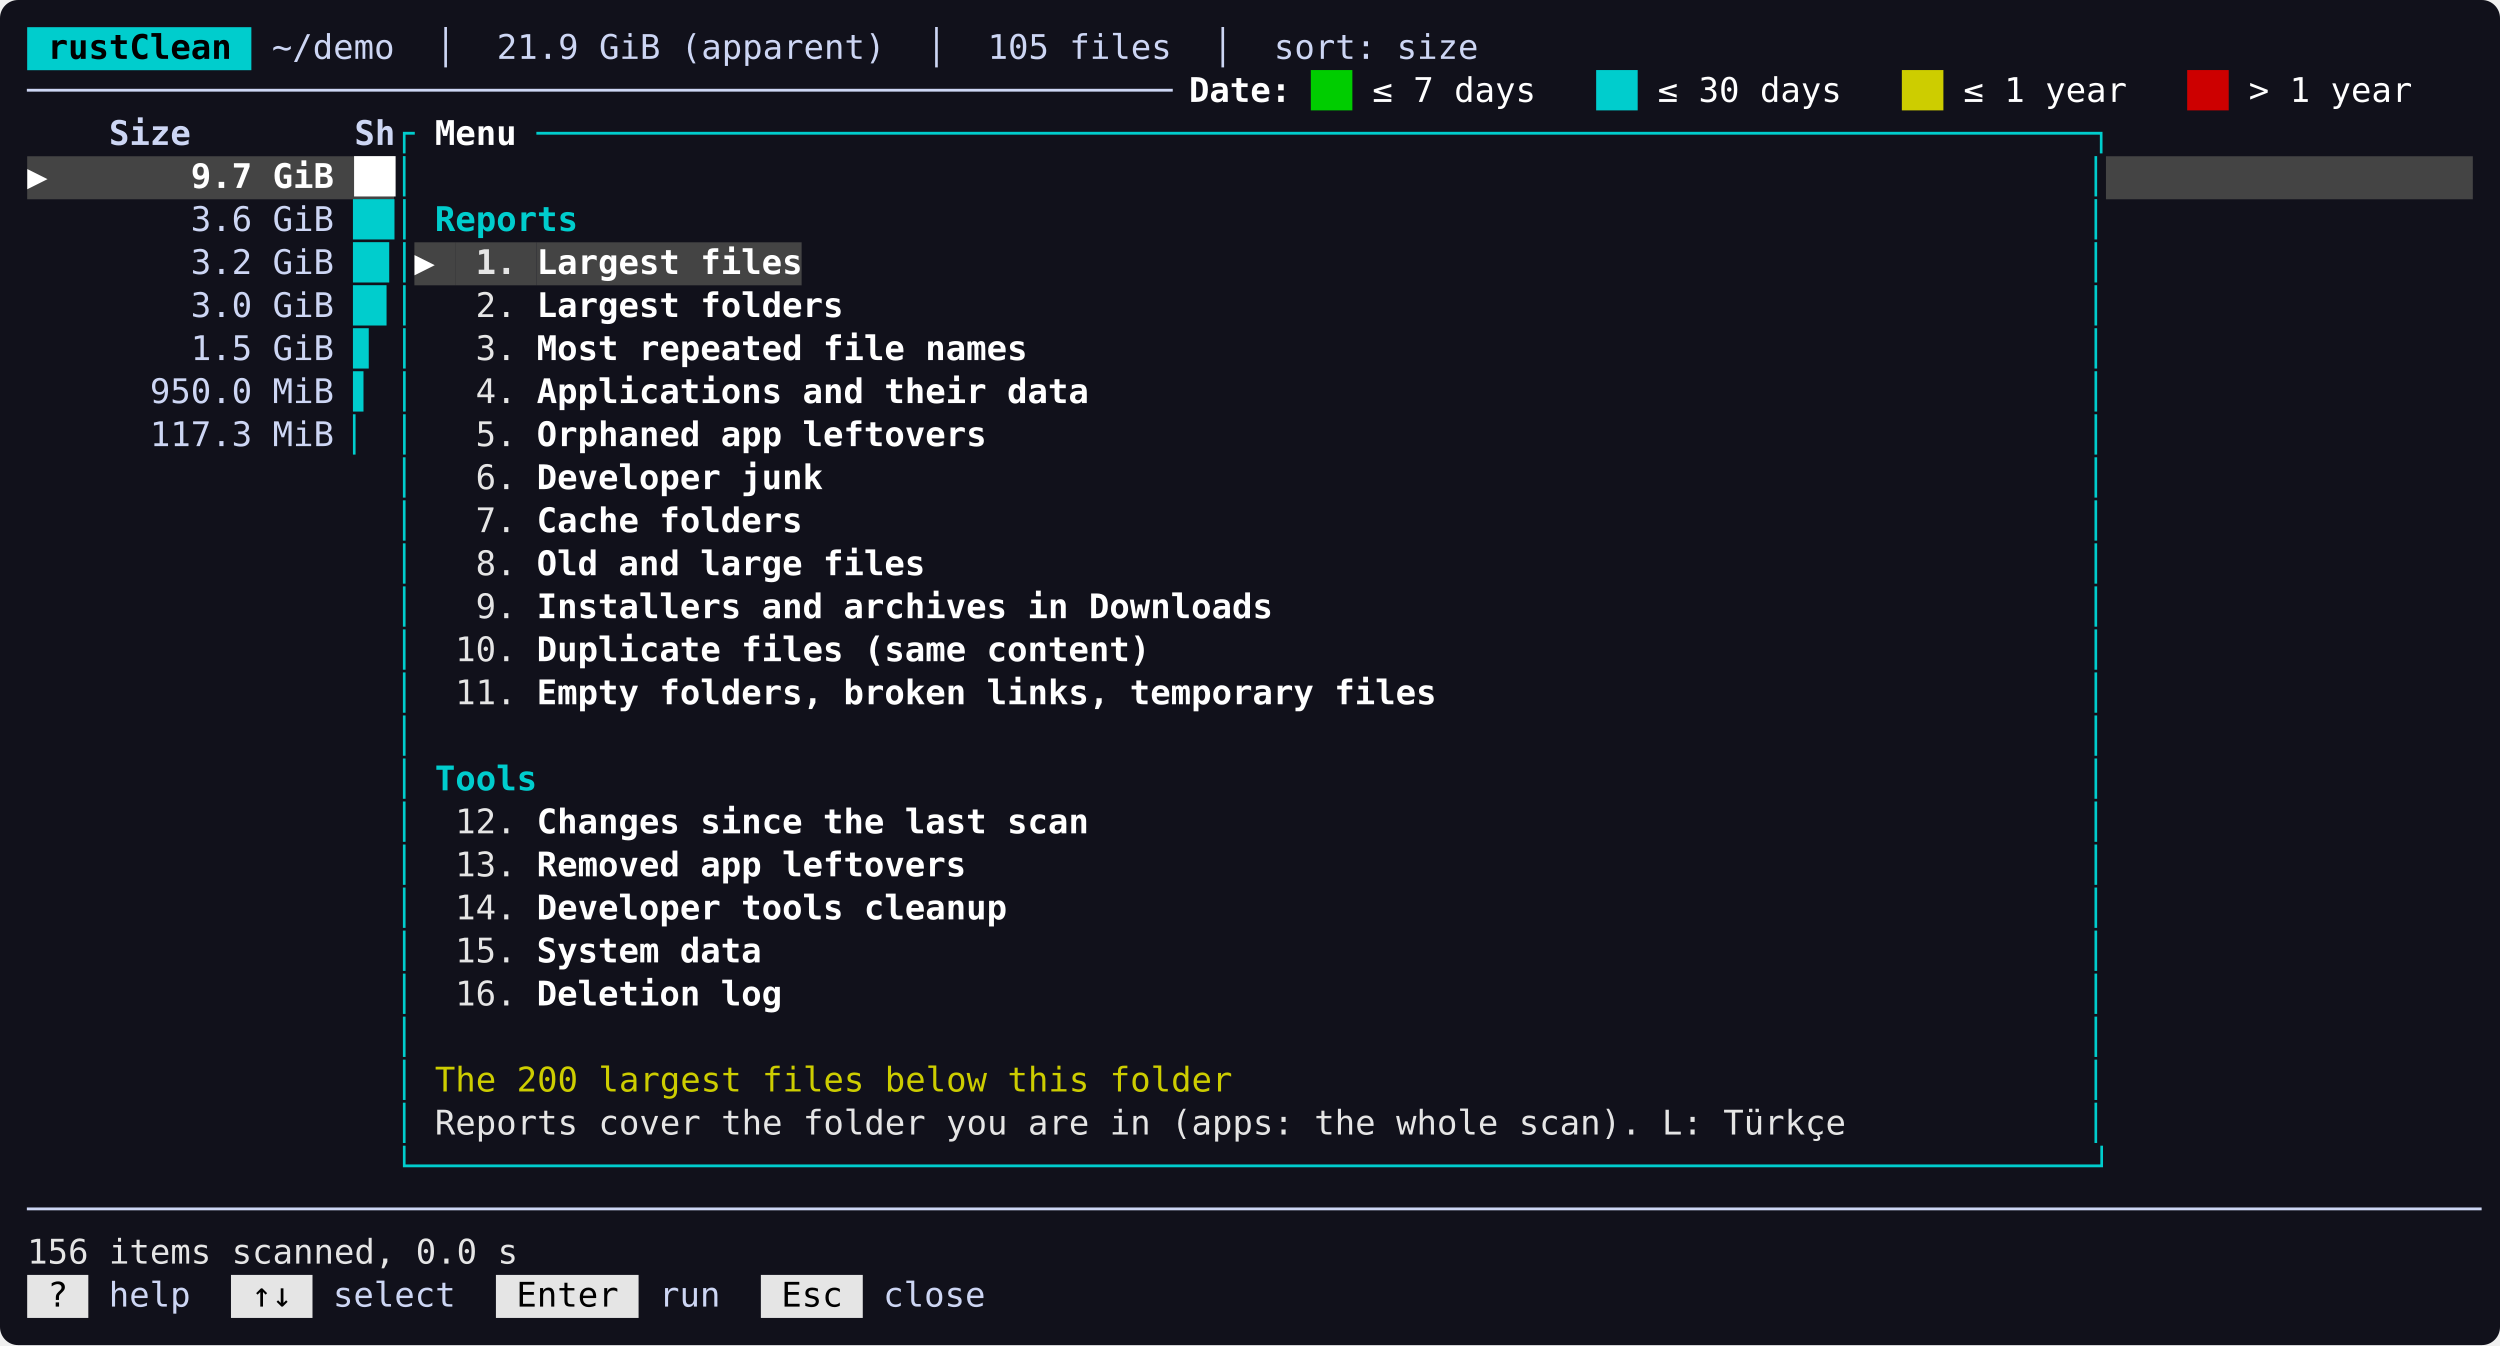
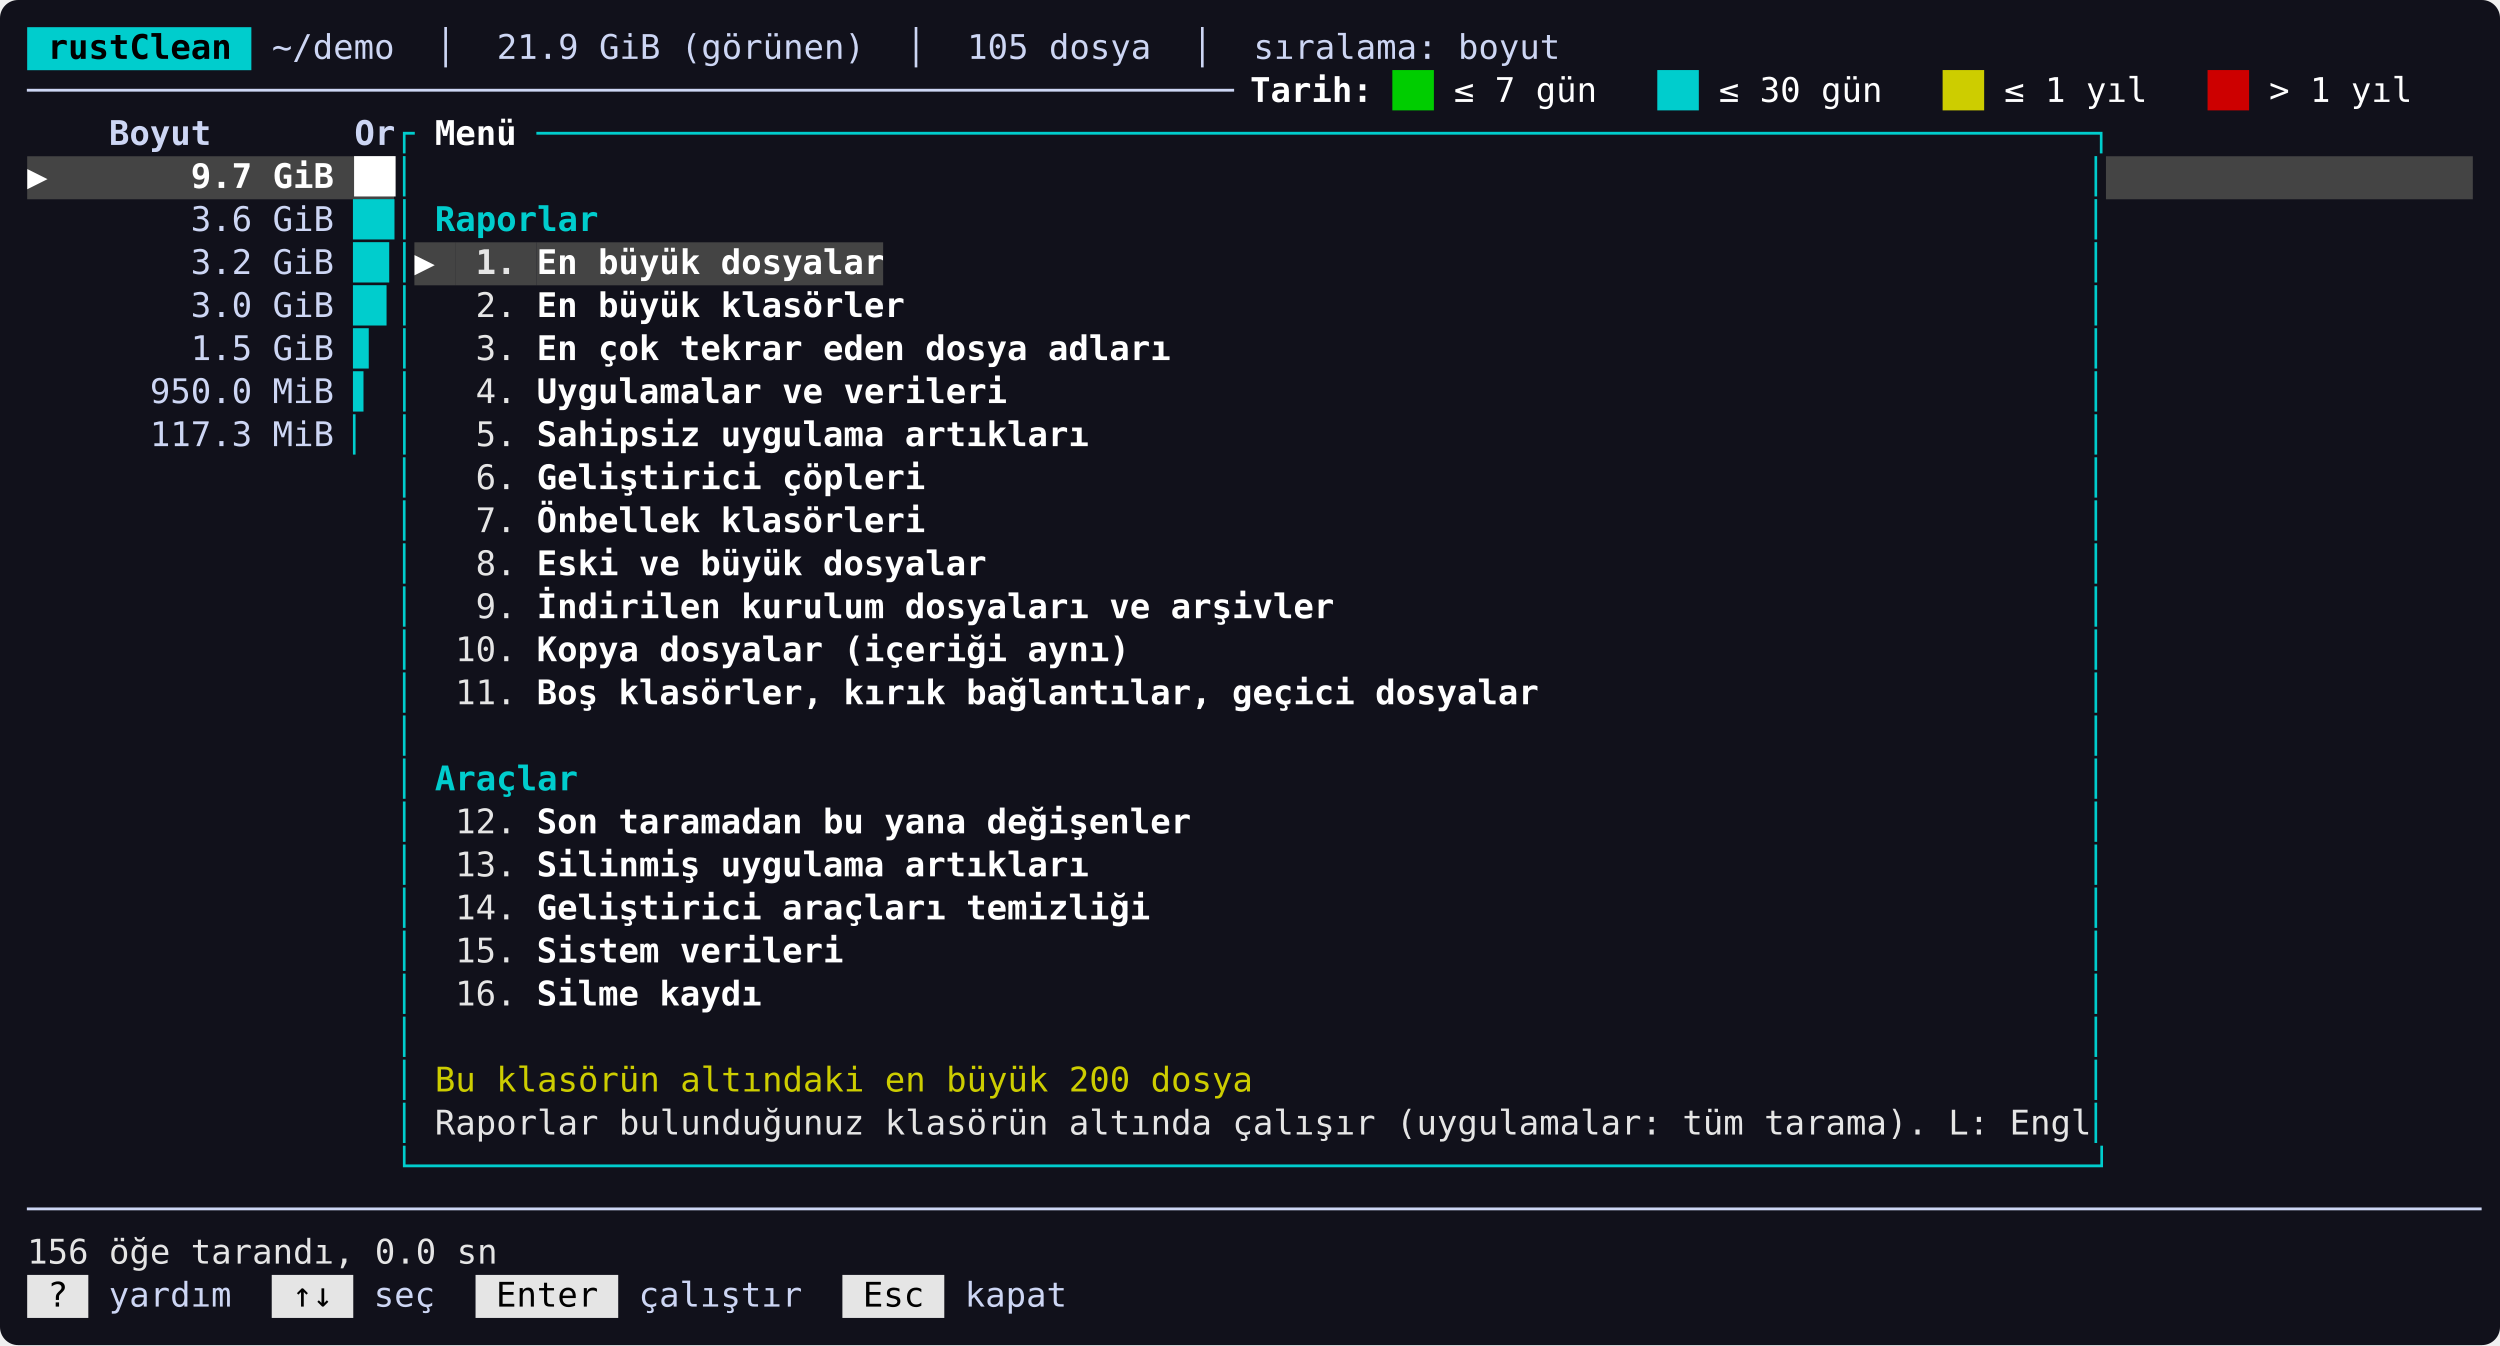
<svg xmlns="http://www.w3.org/2000/svg" width="1104" height="594" viewBox="0 0 1104 594">
  <rect width="100%" height="100%" rx="8" fill="#11111b" />
  <g transform="translate(12,12)" font-family="SFMono-Regular,Menlo,Consolas,monospace" font-size="15">
    <rect x="0.0" y="0.0" width="99.0" height="19.0" fill="#00cdcd" />
    <text x="0.0" y="14.0" fill="#000000" font-weight="bold" xml:space="preserve" textLength="99.0" lengthAdjust="spacingAndGlyphs"> rustClean </text>
-     <text x="99.0" y="14.0" fill="#cdd6f4" xml:space="preserve" textLength="981.0" lengthAdjust="spacingAndGlyphs"> ~/demo  │  21.9 GiB (apparent)  │  105 files  │  sort: size                                                 </text>
-     <text x="0.0" y="33.0" fill="#cdd6f4" xml:space="preserve" textLength="504.0" lengthAdjust="spacingAndGlyphs">────────────────────────────────────────────────────────</text>
-     <text x="504.0" y="33.0" fill="#ffffff" font-weight="bold" xml:space="preserve" textLength="63.0" lengthAdjust="spacingAndGlyphs"> Date: </text>
-     <text x="567.0" y="33.0" fill="#00cd00" xml:space="preserve" textLength="18.0" lengthAdjust="spacingAndGlyphs">██</text>
-     <text x="585.0" y="33.0" fill="#ffffff" xml:space="preserve" textLength="108.0" lengthAdjust="spacingAndGlyphs"> ≤ 7 days   </text>
-     <text x="693.0" y="33.0" fill="#00cdcd" xml:space="preserve" textLength="18.0" lengthAdjust="spacingAndGlyphs">██</text>
-     <text x="711.0" y="33.0" fill="#ffffff" xml:space="preserve" textLength="117.0" lengthAdjust="spacingAndGlyphs"> ≤ 30 days   </text>
-     <text x="828.0" y="33.0" fill="#cdcd00" xml:space="preserve" textLength="18.0" lengthAdjust="spacingAndGlyphs">██</text>
-     <text x="846.0" y="33.0" fill="#ffffff" xml:space="preserve" textLength="108.0" lengthAdjust="spacingAndGlyphs"> ≤ 1 year   </text>
-     <text x="954.0" y="33.0" fill="#cd0000" xml:space="preserve" textLength="18.0" lengthAdjust="spacingAndGlyphs">██</text>
-     <text x="972.0" y="33.0" fill="#ffffff" xml:space="preserve" textLength="108.0" lengthAdjust="spacingAndGlyphs"> &gt; 1 year   </text>
-     <text x="0.0" y="52.0" fill="#cdd6f4" font-weight="bold" xml:space="preserve" textLength="162.0" lengthAdjust="spacingAndGlyphs">    Size        Sh</text>
+     <text x="99.0" y="14.0" fill="#cdd6f4" xml:space="preserve" textLength="981.0" lengthAdjust="spacingAndGlyphs"> ~/demo  │  21.9 GiB (görünen)  │  105 dosya  │  sıralama: boyut                                             </text>
+     <text x="0.0" y="33.0" fill="#cdd6f4" xml:space="preserve" textLength="531.0" lengthAdjust="spacingAndGlyphs">───────────────────────────────────────────────────────────</text>
+     <text x="531.0" y="33.0" fill="#ffffff" font-weight="bold" xml:space="preserve" textLength="72.0" lengthAdjust="spacingAndGlyphs"> Tarih: </text>
+     <text x="603.0" y="33.0" fill="#00cd00" xml:space="preserve" textLength="18.0" lengthAdjust="spacingAndGlyphs">██</text>
+     <text x="621.0" y="33.0" fill="#ffffff" xml:space="preserve" textLength="99.0" lengthAdjust="spacingAndGlyphs"> ≤ 7 gün   </text>
+     <text x="720.0" y="33.0" fill="#00cdcd" xml:space="preserve" textLength="18.0" lengthAdjust="spacingAndGlyphs">██</text>
+     <text x="738.0" y="33.0" fill="#ffffff" xml:space="preserve" textLength="108.0" lengthAdjust="spacingAndGlyphs"> ≤ 30 gün   </text>
+     <text x="846.0" y="33.0" fill="#cdcd00" xml:space="preserve" textLength="18.0" lengthAdjust="spacingAndGlyphs">██</text>
+     <text x="864.0" y="33.0" fill="#ffffff" xml:space="preserve" textLength="99.0" lengthAdjust="spacingAndGlyphs"> ≤ 1 yıl   </text>
+     <text x="963.0" y="33.0" fill="#cd0000" xml:space="preserve" textLength="18.0" lengthAdjust="spacingAndGlyphs">██</text>
+     <text x="981.0" y="33.0" fill="#ffffff" xml:space="preserve" textLength="99.0" lengthAdjust="spacingAndGlyphs"> &gt; 1 yıl   </text>
+     <text x="0.0" y="52.0" fill="#cdd6f4" font-weight="bold" xml:space="preserve" textLength="162.0" lengthAdjust="spacingAndGlyphs">    Boyut       Or</text>
    <text x="162.0" y="52.0" fill="#00cdcd" xml:space="preserve" textLength="9.0" lengthAdjust="spacingAndGlyphs">┌</text>
-     <text x="171.0" y="52.0" fill="#ffffff" font-weight="bold" xml:space="preserve" textLength="54.0" lengthAdjust="spacingAndGlyphs"> Menu </text>
+     <text x="171.0" y="52.0" fill="#ffffff" font-weight="bold" xml:space="preserve" textLength="54.0" lengthAdjust="spacingAndGlyphs"> Menü </text>
    <text x="225.0" y="52.0" fill="#00cdcd" xml:space="preserve" textLength="693.0" lengthAdjust="spacingAndGlyphs">────────────────────────────────────────────────────────────────────────────┐</text>
    <rect x="0.0" y="57.0" width="162.0" height="19.0" fill="#444444" />
    <text x="0.0" y="71.0" fill="#ffffff" font-weight="bold" xml:space="preserve" textLength="162.0" lengthAdjust="spacingAndGlyphs">▶       9.7 GiB ██</text>
    <text x="162.0" y="71.0" fill="#00cdcd" xml:space="preserve" textLength="9.0" lengthAdjust="spacingAndGlyphs">│</text>
    <text x="909.0" y="71.0" fill="#00cdcd" xml:space="preserve" textLength="9.0" lengthAdjust="spacingAndGlyphs">│</text>
    <rect x="918.0" y="57.0" width="162.0" height="19.0" fill="#444444" />
    <text x="0.0" y="90.0" fill="#cdd6f4" xml:space="preserve" textLength="144.0" lengthAdjust="spacingAndGlyphs">        3.6 GiB </text>
    <text x="144.0" y="90.0" fill="#00cdcd" xml:space="preserve" textLength="27.0" lengthAdjust="spacingAndGlyphs">██│</text>
-     <text x="171.0" y="90.0" fill="#00cdcd" font-weight="bold" xml:space="preserve" textLength="72.0" lengthAdjust="spacingAndGlyphs"> Reports</text>
+     <text x="171.0" y="90.0" fill="#00cdcd" font-weight="bold" xml:space="preserve" textLength="81.0" lengthAdjust="spacingAndGlyphs"> Raporlar</text>
    <text x="909.0" y="90.0" fill="#00cdcd" xml:space="preserve" textLength="9.0" lengthAdjust="spacingAndGlyphs">│</text>
    <text x="0.0" y="109.0" fill="#cdd6f4" xml:space="preserve" textLength="144.0" lengthAdjust="spacingAndGlyphs">        3.2 GiB </text>
    <text x="144.0" y="109.0" fill="#00cdcd" xml:space="preserve" textLength="27.0" lengthAdjust="spacingAndGlyphs">█▊│</text>
    <rect x="171.0" y="95.0" width="18.0" height="19.0" fill="#444444" />
    <text x="171.0" y="109.0" fill="#ffffff" font-weight="bold" xml:space="preserve" textLength="18.0" lengthAdjust="spacingAndGlyphs">▶ </text>
    <rect x="189.0" y="95.0" width="36.0" height="19.0" fill="#444444" />
    <text x="189.0" y="109.0" fill="#e5e5e5" font-weight="bold" xml:space="preserve" textLength="36.0" lengthAdjust="spacingAndGlyphs"> 1. </text>
-     <rect x="225.0" y="95.0" width="117.0" height="19.0" fill="#444444" />
-     <text x="225.0" y="109.0" fill="#ffffff" font-weight="bold" xml:space="preserve" textLength="117.0" lengthAdjust="spacingAndGlyphs">Largest files</text>
+     <rect x="225.0" y="95.0" width="153.0" height="19.0" fill="#444444" />
+     <text x="225.0" y="109.0" fill="#ffffff" font-weight="bold" xml:space="preserve" textLength="153.0" lengthAdjust="spacingAndGlyphs">En büyük dosyalar</text>
    <text x="909.0" y="109.0" fill="#00cdcd" xml:space="preserve" textLength="9.0" lengthAdjust="spacingAndGlyphs">│</text>
    <text x="0.0" y="128.0" fill="#cdd6f4" xml:space="preserve" textLength="144.0" lengthAdjust="spacingAndGlyphs">        3.0 GiB </text>
    <text x="144.0" y="128.0" fill="#00cdcd" xml:space="preserve" textLength="27.0" lengthAdjust="spacingAndGlyphs">█▋│</text>
    <text x="189.0" y="128.0" fill="#e5e5e5" xml:space="preserve" textLength="36.0" lengthAdjust="spacingAndGlyphs"> 2. </text>
-     <text x="225.0" y="128.0" fill="#ffffff" font-weight="bold" xml:space="preserve" textLength="135.0" lengthAdjust="spacingAndGlyphs">Largest folders</text>
+     <text x="225.0" y="128.0" fill="#ffffff" font-weight="bold" xml:space="preserve" textLength="162.0" lengthAdjust="spacingAndGlyphs">En büyük klasörler</text>
    <text x="909.0" y="128.0" fill="#00cdcd" xml:space="preserve" textLength="9.0" lengthAdjust="spacingAndGlyphs">│</text>
    <text x="0.0" y="147.0" fill="#cdd6f4" xml:space="preserve" textLength="144.0" lengthAdjust="spacingAndGlyphs">        1.5 GiB </text>
    <text x="144.0" y="147.0" fill="#00cdcd" xml:space="preserve" textLength="27.0" lengthAdjust="spacingAndGlyphs">▊ │</text>
    <text x="189.0" y="147.0" fill="#e5e5e5" xml:space="preserve" textLength="36.0" lengthAdjust="spacingAndGlyphs"> 3. </text>
-     <text x="225.0" y="147.0" fill="#ffffff" font-weight="bold" xml:space="preserve" textLength="216.0" lengthAdjust="spacingAndGlyphs">Most repeated file names</text>
+     <text x="225.0" y="147.0" fill="#ffffff" font-weight="bold" xml:space="preserve" textLength="279.0" lengthAdjust="spacingAndGlyphs">En çok tekrar eden dosya adları</text>
    <text x="909.0" y="147.0" fill="#00cdcd" xml:space="preserve" textLength="9.0" lengthAdjust="spacingAndGlyphs">│</text>
    <text x="0.0" y="166.0" fill="#cdd6f4" xml:space="preserve" textLength="144.0" lengthAdjust="spacingAndGlyphs">      950.0 MiB </text>
    <text x="144.0" y="166.0" fill="#00cdcd" xml:space="preserve" textLength="27.0" lengthAdjust="spacingAndGlyphs">▌ │</text>
    <text x="189.0" y="166.0" fill="#e5e5e5" xml:space="preserve" textLength="36.0" lengthAdjust="spacingAndGlyphs"> 4. </text>
-     <text x="225.0" y="166.0" fill="#ffffff" font-weight="bold" xml:space="preserve" textLength="243.0" lengthAdjust="spacingAndGlyphs">Applications and their data</text>
+     <text x="225.0" y="166.0" fill="#ffffff" font-weight="bold" xml:space="preserve" textLength="207.0" lengthAdjust="spacingAndGlyphs">Uygulamalar ve verileri</text>
    <text x="909.0" y="166.0" fill="#00cdcd" xml:space="preserve" textLength="9.0" lengthAdjust="spacingAndGlyphs">│</text>
    <text x="0.0" y="185.0" fill="#cdd6f4" xml:space="preserve" textLength="144.0" lengthAdjust="spacingAndGlyphs">      117.3 MiB </text>
    <text x="144.0" y="185.0" fill="#00cdcd" xml:space="preserve" textLength="27.0" lengthAdjust="spacingAndGlyphs">▏ │</text>
    <text x="189.0" y="185.0" fill="#e5e5e5" xml:space="preserve" textLength="36.0" lengthAdjust="spacingAndGlyphs"> 5. </text>
-     <text x="225.0" y="185.0" fill="#ffffff" font-weight="bold" xml:space="preserve" textLength="198.0" lengthAdjust="spacingAndGlyphs">Orphaned app leftovers</text>
+     <text x="225.0" y="185.0" fill="#ffffff" font-weight="bold" xml:space="preserve" textLength="243.0" lengthAdjust="spacingAndGlyphs">Sahipsiz uygulama artıkları</text>
    <text x="909.0" y="185.0" fill="#00cdcd" xml:space="preserve" textLength="9.0" lengthAdjust="spacingAndGlyphs">│</text>
    <text x="162.0" y="204.0" fill="#00cdcd" xml:space="preserve" textLength="9.0" lengthAdjust="spacingAndGlyphs">│</text>
    <text x="189.0" y="204.0" fill="#e5e5e5" xml:space="preserve" textLength="36.0" lengthAdjust="spacingAndGlyphs"> 6. </text>
-     <text x="225.0" y="204.0" fill="#ffffff" font-weight="bold" xml:space="preserve" textLength="126.0" lengthAdjust="spacingAndGlyphs">Developer junk</text>
+     <text x="225.0" y="204.0" fill="#ffffff" font-weight="bold" xml:space="preserve" textLength="171.0" lengthAdjust="spacingAndGlyphs">Geliştirici çöpleri</text>
    <text x="909.0" y="204.0" fill="#00cdcd" xml:space="preserve" textLength="9.0" lengthAdjust="spacingAndGlyphs">│</text>
    <text x="162.0" y="223.0" fill="#00cdcd" xml:space="preserve" textLength="9.0" lengthAdjust="spacingAndGlyphs">│</text>
    <text x="189.0" y="223.0" fill="#e5e5e5" xml:space="preserve" textLength="36.0" lengthAdjust="spacingAndGlyphs"> 7. </text>
-     <text x="225.0" y="223.0" fill="#ffffff" font-weight="bold" xml:space="preserve" textLength="117.0" lengthAdjust="spacingAndGlyphs">Cache folders</text>
+     <text x="225.0" y="223.0" fill="#ffffff" font-weight="bold" xml:space="preserve" textLength="171.0" lengthAdjust="spacingAndGlyphs">Önbellek klasörleri</text>
    <text x="909.0" y="223.0" fill="#00cdcd" xml:space="preserve" textLength="9.0" lengthAdjust="spacingAndGlyphs">│</text>
    <text x="162.0" y="242.0" fill="#00cdcd" xml:space="preserve" textLength="9.0" lengthAdjust="spacingAndGlyphs">│</text>
    <text x="189.0" y="242.0" fill="#e5e5e5" xml:space="preserve" textLength="36.0" lengthAdjust="spacingAndGlyphs"> 8. </text>
-     <text x="225.0" y="242.0" fill="#ffffff" font-weight="bold" xml:space="preserve" textLength="171.0" lengthAdjust="spacingAndGlyphs">Old and large files</text>
+     <text x="225.0" y="242.0" fill="#ffffff" font-weight="bold" xml:space="preserve" textLength="198.0" lengthAdjust="spacingAndGlyphs">Eski ve büyük dosyalar</text>
    <text x="909.0" y="242.0" fill="#00cdcd" xml:space="preserve" textLength="9.0" lengthAdjust="spacingAndGlyphs">│</text>
    <text x="162.0" y="261.0" fill="#00cdcd" xml:space="preserve" textLength="9.0" lengthAdjust="spacingAndGlyphs">│</text>
    <text x="189.0" y="261.0" fill="#e5e5e5" xml:space="preserve" textLength="36.0" lengthAdjust="spacingAndGlyphs"> 9. </text>
-     <text x="225.0" y="261.0" fill="#ffffff" font-weight="bold" xml:space="preserve" textLength="324.0" lengthAdjust="spacingAndGlyphs">Installers and archives in Downloads</text>
+     <text x="225.0" y="261.0" fill="#ffffff" font-weight="bold" xml:space="preserve" textLength="351.0" lengthAdjust="spacingAndGlyphs">İndirilen kurulum dosyaları ve arşivler</text>
    <text x="909.0" y="261.0" fill="#00cdcd" xml:space="preserve" textLength="9.0" lengthAdjust="spacingAndGlyphs">│</text>
    <text x="162.0" y="280.0" fill="#00cdcd" xml:space="preserve" textLength="9.0" lengthAdjust="spacingAndGlyphs">│</text>
    <text x="189.0" y="280.0" fill="#e5e5e5" xml:space="preserve" textLength="36.0" lengthAdjust="spacingAndGlyphs">10. </text>
-     <text x="225.0" y="280.0" fill="#ffffff" font-weight="bold" xml:space="preserve" textLength="270.0" lengthAdjust="spacingAndGlyphs">Duplicate files (same content)</text>
+     <text x="225.0" y="280.0" fill="#ffffff" font-weight="bold" xml:space="preserve" textLength="261.0" lengthAdjust="spacingAndGlyphs">Kopya dosyalar (içeriği aynı)</text>
    <text x="909.0" y="280.0" fill="#00cdcd" xml:space="preserve" textLength="9.0" lengthAdjust="spacingAndGlyphs">│</text>
    <text x="162.0" y="299.0" fill="#00cdcd" xml:space="preserve" textLength="9.0" lengthAdjust="spacingAndGlyphs">│</text>
    <text x="189.0" y="299.0" fill="#e5e5e5" xml:space="preserve" textLength="36.0" lengthAdjust="spacingAndGlyphs">11. </text>
-     <text x="225.0" y="299.0" fill="#ffffff" font-weight="bold" xml:space="preserve" textLength="396.0" lengthAdjust="spacingAndGlyphs">Empty folders, broken links, temporary files</text>
+     <text x="225.0" y="299.0" fill="#ffffff" font-weight="bold" xml:space="preserve" textLength="441.0" lengthAdjust="spacingAndGlyphs">Boş klasörler, kırık bağlantılar, geçici dosyalar</text>
    <text x="909.0" y="299.0" fill="#00cdcd" xml:space="preserve" textLength="9.0" lengthAdjust="spacingAndGlyphs">│</text>
    <text x="162.0" y="318.0" fill="#00cdcd" xml:space="preserve" textLength="9.0" lengthAdjust="spacingAndGlyphs">│</text>
    <text x="909.0" y="318.0" fill="#00cdcd" xml:space="preserve" textLength="9.0" lengthAdjust="spacingAndGlyphs">│</text>
    <text x="162.0" y="337.0" fill="#00cdcd" xml:space="preserve" textLength="9.0" lengthAdjust="spacingAndGlyphs">│</text>
-     <text x="171.0" y="337.0" fill="#00cdcd" font-weight="bold" xml:space="preserve" textLength="54.0" lengthAdjust="spacingAndGlyphs"> Tools</text>
+     <text x="171.0" y="337.0" fill="#00cdcd" font-weight="bold" xml:space="preserve" textLength="72.0" lengthAdjust="spacingAndGlyphs"> Araçlar</text>
    <text x="909.0" y="337.0" fill="#00cdcd" xml:space="preserve" textLength="9.0" lengthAdjust="spacingAndGlyphs">│</text>
    <text x="162.0" y="356.0" fill="#00cdcd" xml:space="preserve" textLength="9.0" lengthAdjust="spacingAndGlyphs">│</text>
    <text x="189.0" y="356.0" fill="#e5e5e5" xml:space="preserve" textLength="36.0" lengthAdjust="spacingAndGlyphs">12. </text>
-     <text x="225.0" y="356.0" fill="#ffffff" font-weight="bold" xml:space="preserve" textLength="243.0" lengthAdjust="spacingAndGlyphs">Changes since the last scan</text>
+     <text x="225.0" y="356.0" fill="#ffffff" font-weight="bold" xml:space="preserve" textLength="288.0" lengthAdjust="spacingAndGlyphs">Son taramadan bu yana değişenler</text>
    <text x="909.0" y="356.0" fill="#00cdcd" xml:space="preserve" textLength="9.0" lengthAdjust="spacingAndGlyphs">│</text>
    <text x="162.0" y="375.0" fill="#00cdcd" xml:space="preserve" textLength="9.0" lengthAdjust="spacingAndGlyphs">│</text>
    <text x="189.0" y="375.0" fill="#e5e5e5" xml:space="preserve" textLength="36.0" lengthAdjust="spacingAndGlyphs">13. </text>
-     <text x="225.0" y="375.0" fill="#ffffff" font-weight="bold" xml:space="preserve" textLength="189.0" lengthAdjust="spacingAndGlyphs">Removed app leftovers</text>
+     <text x="225.0" y="375.0" fill="#ffffff" font-weight="bold" xml:space="preserve" textLength="243.0" lengthAdjust="spacingAndGlyphs">Silinmiş uygulama artıkları</text>
    <text x="909.0" y="375.0" fill="#00cdcd" xml:space="preserve" textLength="9.0" lengthAdjust="spacingAndGlyphs">│</text>
    <text x="162.0" y="394.0" fill="#00cdcd" xml:space="preserve" textLength="9.0" lengthAdjust="spacingAndGlyphs">│</text>
    <text x="189.0" y="394.0" fill="#e5e5e5" xml:space="preserve" textLength="36.0" lengthAdjust="spacingAndGlyphs">14. </text>
-     <text x="225.0" y="394.0" fill="#ffffff" font-weight="bold" xml:space="preserve" textLength="207.0" lengthAdjust="spacingAndGlyphs">Developer tools cleanup</text>
+     <text x="225.0" y="394.0" fill="#ffffff" font-weight="bold" xml:space="preserve" textLength="270.0" lengthAdjust="spacingAndGlyphs">Geliştirici araçları temizliği</text>
    <text x="909.0" y="394.0" fill="#00cdcd" xml:space="preserve" textLength="9.0" lengthAdjust="spacingAndGlyphs">│</text>
    <text x="162.0" y="413.0" fill="#00cdcd" xml:space="preserve" textLength="9.0" lengthAdjust="spacingAndGlyphs">│</text>
    <text x="189.0" y="413.0" fill="#e5e5e5" xml:space="preserve" textLength="36.0" lengthAdjust="spacingAndGlyphs">15. </text>
-     <text x="225.0" y="413.0" fill="#ffffff" font-weight="bold" xml:space="preserve" textLength="99.0" lengthAdjust="spacingAndGlyphs">System data</text>
+     <text x="225.0" y="413.0" fill="#ffffff" font-weight="bold" xml:space="preserve" textLength="135.0" lengthAdjust="spacingAndGlyphs">Sistem verileri</text>
    <text x="909.0" y="413.0" fill="#00cdcd" xml:space="preserve" textLength="9.0" lengthAdjust="spacingAndGlyphs">│</text>
    <text x="162.0" y="432.0" fill="#00cdcd" xml:space="preserve" textLength="9.0" lengthAdjust="spacingAndGlyphs">│</text>
    <text x="189.0" y="432.0" fill="#e5e5e5" xml:space="preserve" textLength="36.0" lengthAdjust="spacingAndGlyphs">16. </text>
-     <text x="225.0" y="432.0" fill="#ffffff" font-weight="bold" xml:space="preserve" textLength="108.0" lengthAdjust="spacingAndGlyphs">Deletion log</text>
+     <text x="225.0" y="432.0" fill="#ffffff" font-weight="bold" xml:space="preserve" textLength="99.0" lengthAdjust="spacingAndGlyphs">Silme kaydı</text>
    <text x="909.0" y="432.0" fill="#00cdcd" xml:space="preserve" textLength="9.0" lengthAdjust="spacingAndGlyphs">│</text>
    <text x="162.0" y="451.0" fill="#00cdcd" xml:space="preserve" textLength="9.0" lengthAdjust="spacingAndGlyphs">│</text>
    <text x="909.0" y="451.0" fill="#00cdcd" xml:space="preserve" textLength="9.0" lengthAdjust="spacingAndGlyphs">│</text>
    <text x="162.0" y="470.0" fill="#00cdcd" xml:space="preserve" textLength="9.0" lengthAdjust="spacingAndGlyphs">│</text>
-     <text x="171.0" y="470.0" fill="#cdcd00" xml:space="preserve" textLength="360.0" lengthAdjust="spacingAndGlyphs"> The 200 largest files below this folder</text>
+     <text x="171.0" y="470.0" fill="#cdcd00" xml:space="preserve" textLength="369.0" lengthAdjust="spacingAndGlyphs"> Bu klasörün altındaki en büyük 200 dosya</text>
    <text x="909.0" y="470.0" fill="#00cdcd" xml:space="preserve" textLength="9.0" lengthAdjust="spacingAndGlyphs">│</text>
    <text x="162.0" y="489.0" fill="#00cdcd" xml:space="preserve" textLength="9.0" lengthAdjust="spacingAndGlyphs">│</text>
-     <text x="171.0" y="489.0" fill="#e5e5e5" xml:space="preserve" textLength="630.0" lengthAdjust="spacingAndGlyphs"> Reports cover the folder you are in (apps: the whole scan). L: Türkçe</text>
+     <text x="171.0" y="489.0" fill="#e5e5e5" xml:space="preserve" textLength="738.0" lengthAdjust="spacingAndGlyphs"> Raporlar bulunduğunuz klasörün altında çalışır (uygulamalar: tüm tarama). L: Engl</text>
    <text x="909.0" y="489.0" fill="#00cdcd" xml:space="preserve" textLength="9.0" lengthAdjust="spacingAndGlyphs">│</text>
    <text x="162.0" y="508.0" fill="#00cdcd" xml:space="preserve" textLength="756.0" lengthAdjust="spacingAndGlyphs">└──────────────────────────────────────────────────────────────────────────────────┘</text>
    <text x="0.0" y="527.0" fill="#cdd6f4" xml:space="preserve" textLength="1080.0" lengthAdjust="spacingAndGlyphs">────────────────────────────────────────────────────────────────────────────────────────────────────────────────────────</text>
-     <text x="0.0" y="546.0" fill="#e5e5e5" xml:space="preserve" textLength="216.0" lengthAdjust="spacingAndGlyphs">156 items scanned, 0.0 s</text>
+     <text x="0.0" y="546.0" fill="#e5e5e5" xml:space="preserve" textLength="207.0" lengthAdjust="spacingAndGlyphs">156 öğe tarandı, 0.0 sn</text>
    <rect x="0.0" y="551.0" width="27.0" height="19.0" fill="#e5e5e5" />
    <text x="0.0" y="565.0" fill="#000000" xml:space="preserve" textLength="27.0" lengthAdjust="spacingAndGlyphs"> ? </text>
-     <text x="27.0" y="565.0" fill="#cdd6f4" xml:space="preserve" textLength="63.0" lengthAdjust="spacingAndGlyphs"> help  </text>
-     <rect x="90.0" y="551.0" width="36.0" height="19.0" fill="#e5e5e5" />
-     <text x="90.0" y="565.0" fill="#000000" xml:space="preserve" textLength="36.0" lengthAdjust="spacingAndGlyphs"> ↑↓ </text>
-     <text x="126.0" y="565.0" fill="#cdd6f4" xml:space="preserve" textLength="81.0" lengthAdjust="spacingAndGlyphs"> select  </text>
-     <rect x="207.0" y="551.0" width="63.0" height="19.0" fill="#e5e5e5" />
-     <text x="207.0" y="565.0" fill="#000000" xml:space="preserve" textLength="63.0" lengthAdjust="spacingAndGlyphs"> Enter </text>
-     <text x="270.0" y="565.0" fill="#cdd6f4" xml:space="preserve" textLength="54.0" lengthAdjust="spacingAndGlyphs"> run  </text>
-     <rect x="324.0" y="551.0" width="45.0" height="19.0" fill="#e5e5e5" />
-     <text x="324.0" y="565.0" fill="#000000" xml:space="preserve" textLength="45.0" lengthAdjust="spacingAndGlyphs"> Esc </text>
-     <text x="369.0" y="565.0" fill="#cdd6f4" xml:space="preserve" textLength="711.0" lengthAdjust="spacingAndGlyphs"> close                                                                         </text>
+     <text x="27.0" y="565.0" fill="#cdd6f4" xml:space="preserve" textLength="81.0" lengthAdjust="spacingAndGlyphs"> yardım  </text>
+     <rect x="108.0" y="551.0" width="36.0" height="19.0" fill="#e5e5e5" />
+     <text x="108.0" y="565.0" fill="#000000" xml:space="preserve" textLength="36.0" lengthAdjust="spacingAndGlyphs"> ↑↓ </text>
+     <text x="144.0" y="565.0" fill="#cdd6f4" xml:space="preserve" textLength="54.0" lengthAdjust="spacingAndGlyphs"> seç  </text>
+     <rect x="198.0" y="551.0" width="63.0" height="19.0" fill="#e5e5e5" />
+     <text x="198.0" y="565.0" fill="#000000" xml:space="preserve" textLength="63.0" lengthAdjust="spacingAndGlyphs"> Enter </text>
+     <text x="261.0" y="565.0" fill="#cdd6f4" xml:space="preserve" textLength="99.0" lengthAdjust="spacingAndGlyphs"> çalıştır  </text>
+     <rect x="360.0" y="551.0" width="45.0" height="19.0" fill="#e5e5e5" />
+     <text x="360.0" y="565.0" fill="#000000" xml:space="preserve" textLength="45.0" lengthAdjust="spacingAndGlyphs"> Esc </text>
+     <text x="405.0" y="565.0" fill="#cdd6f4" xml:space="preserve" textLength="675.0" lengthAdjust="spacingAndGlyphs"> kapat                                                                     </text>
  </g>
</svg>
